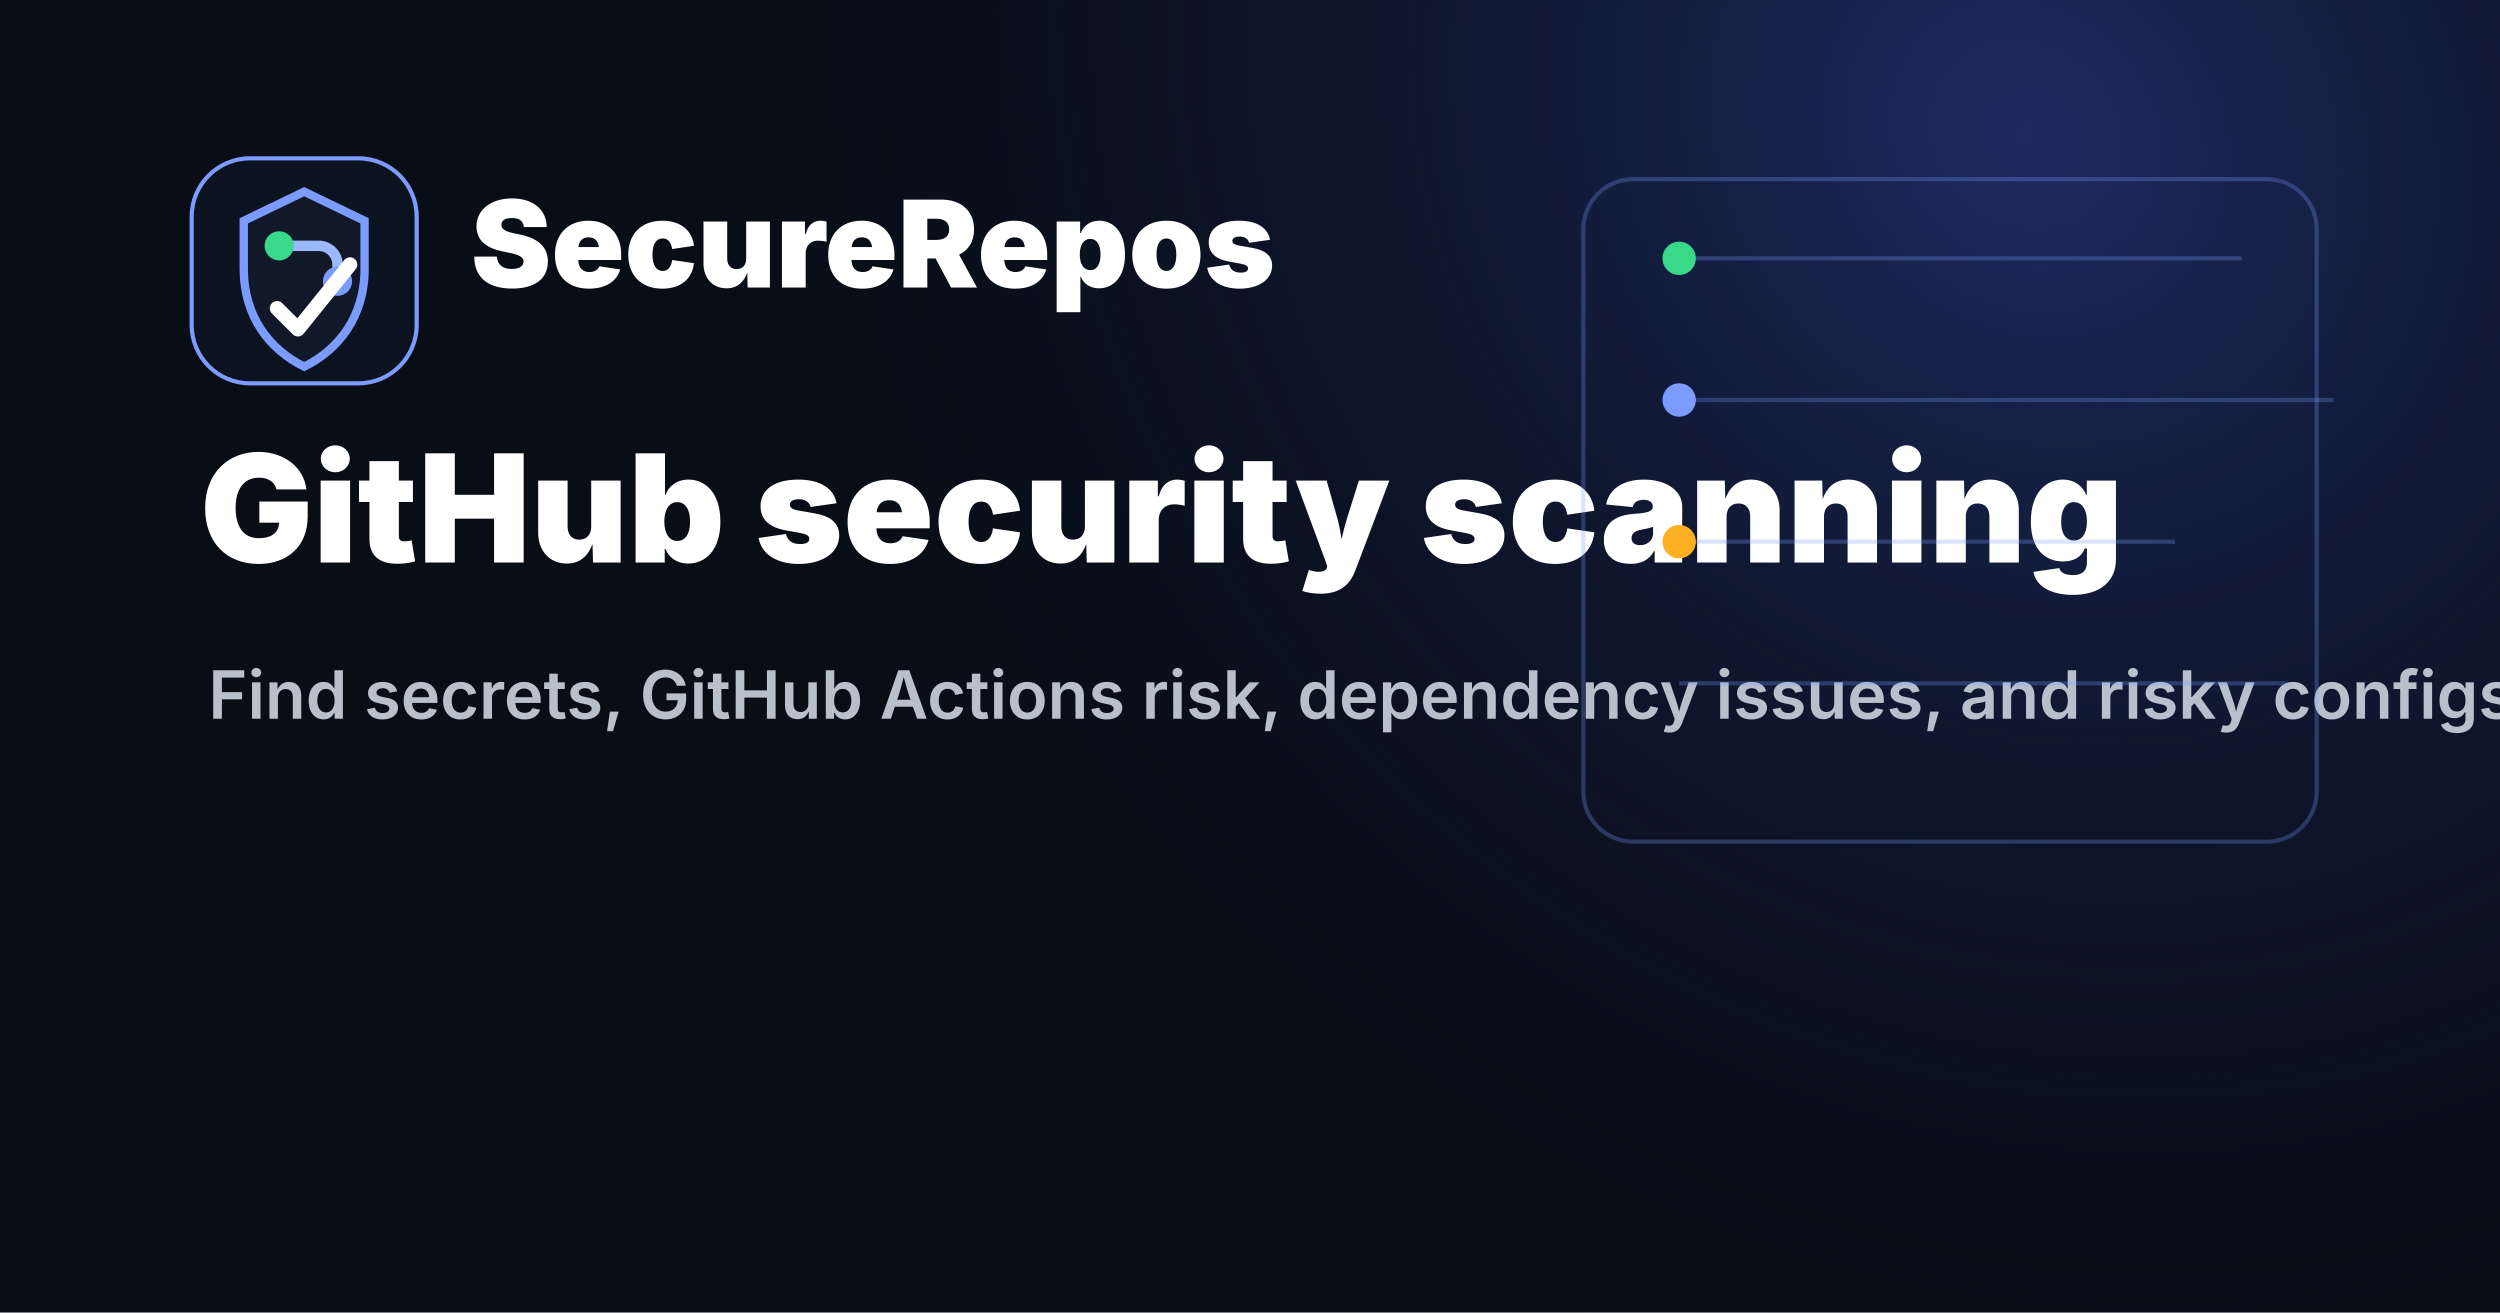
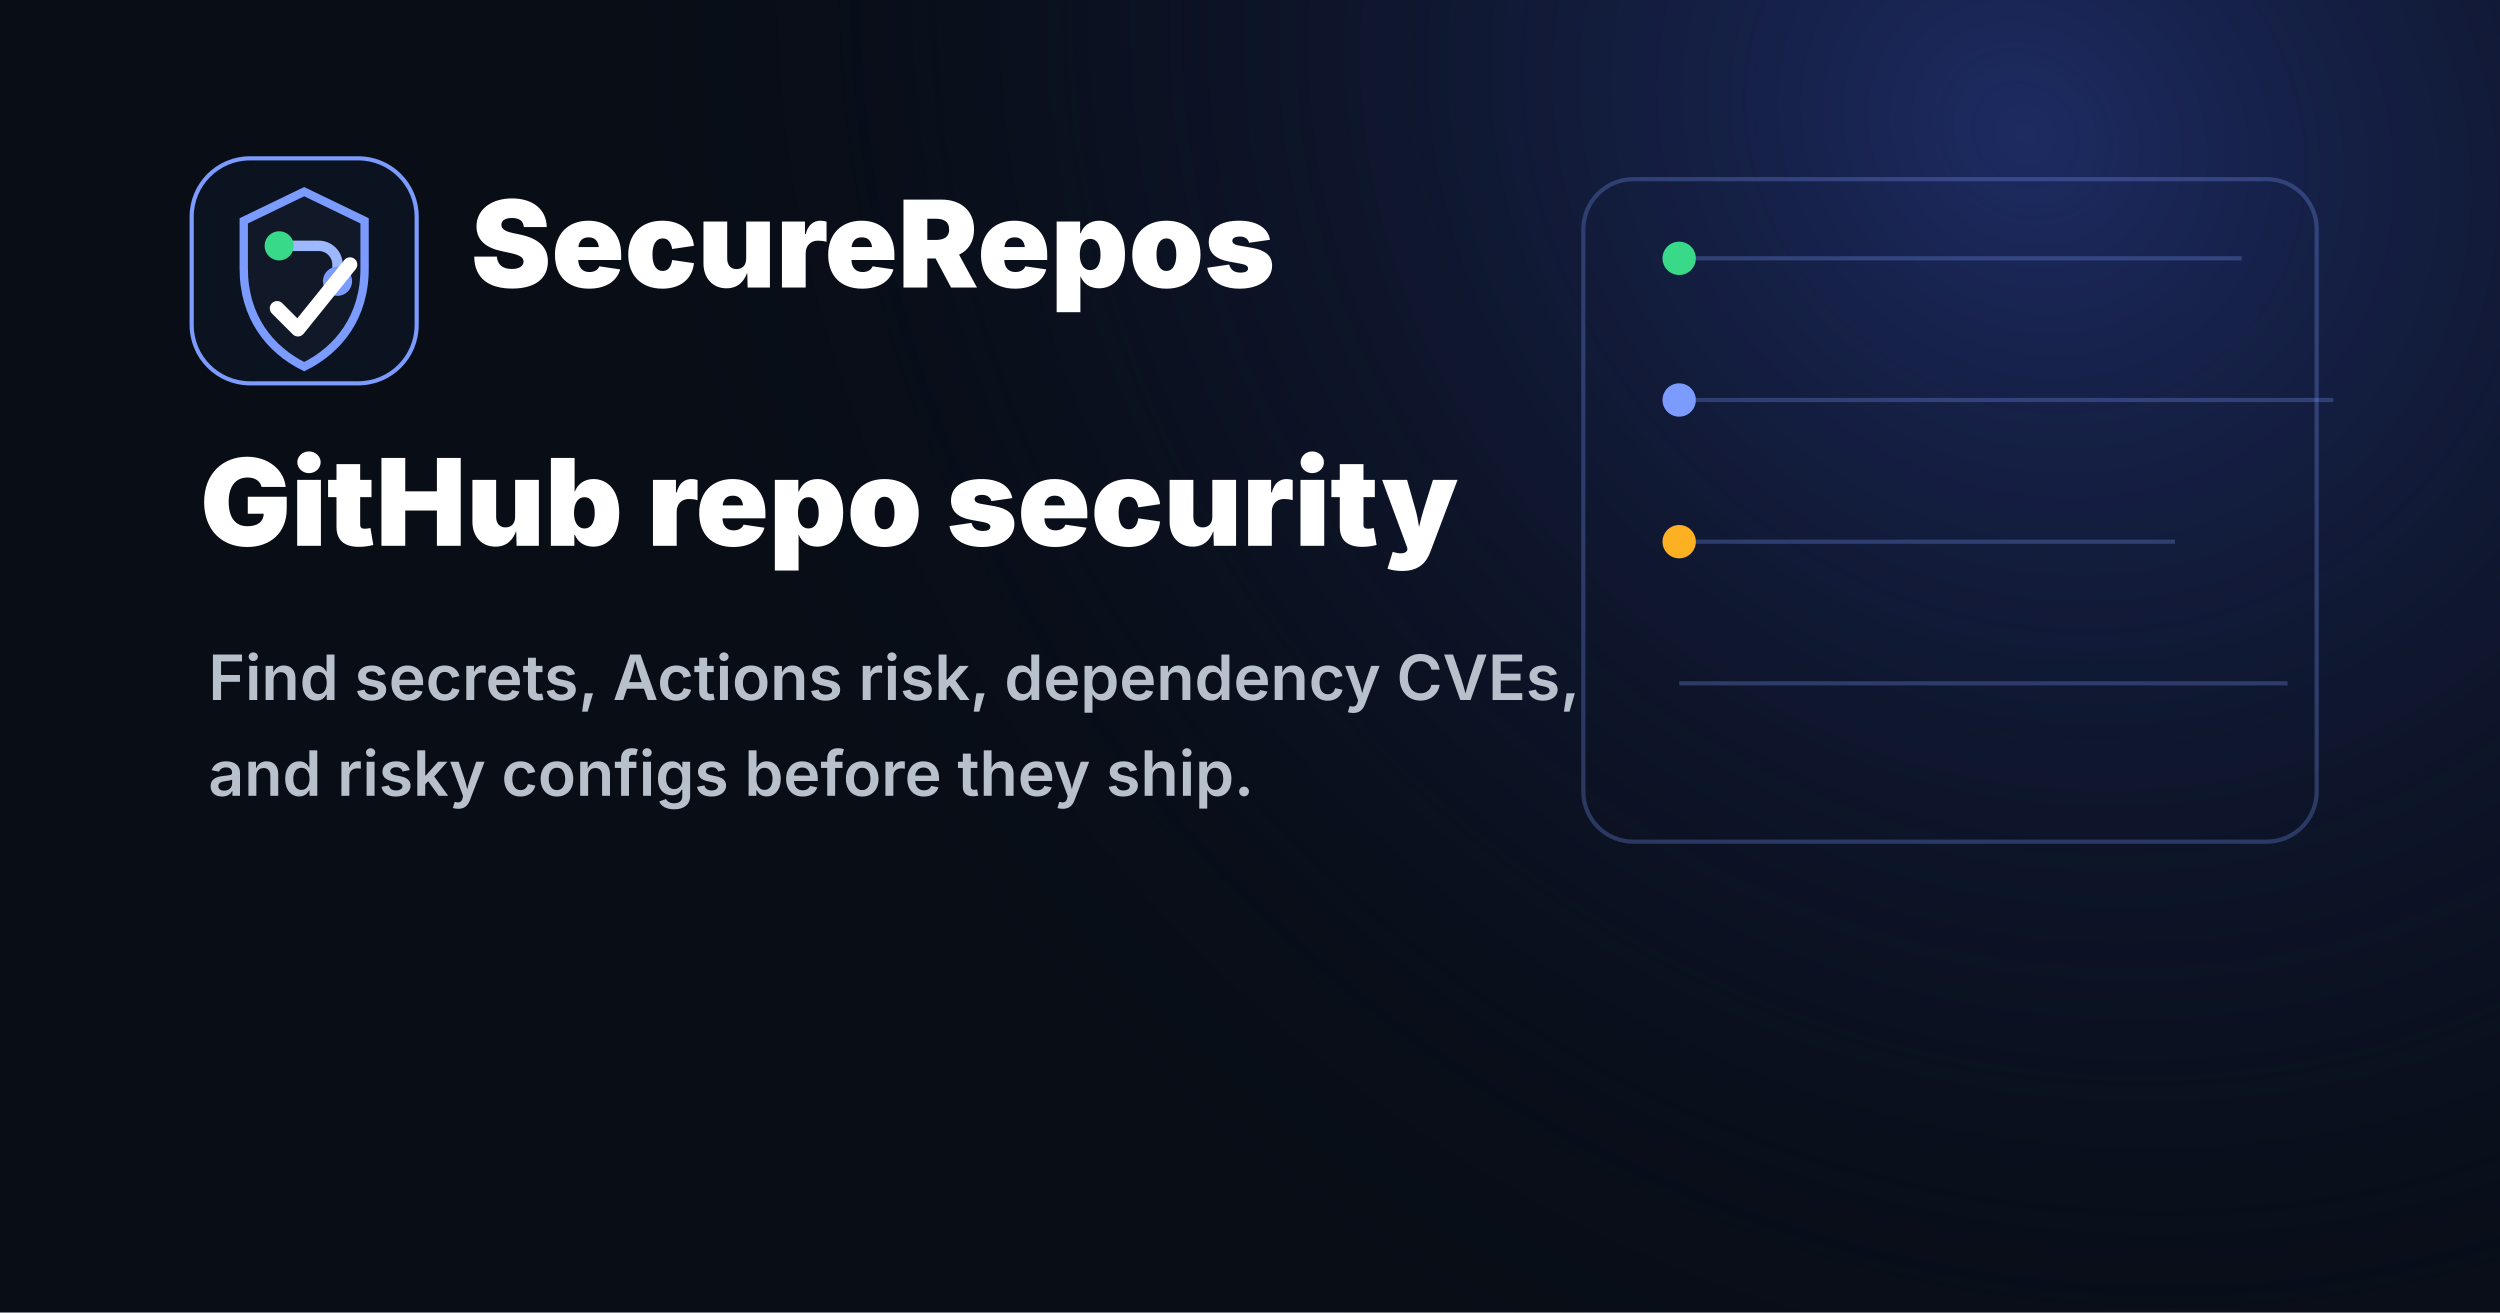
<svg xmlns="http://www.w3.org/2000/svg" width="1200" height="630" viewBox="0 0 1200 630" role="img" aria-label="SecureRepos GitHub security scanning">
  <rect width="1200" height="630" fill="#080D16" />
  <path d="M0 0h1200v630H0z" fill="url(#bg)" />
  <g transform="translate(92 76)">
    <rect width="108" height="108" rx="28" fill="#0B1220" stroke="#7C9BFF" stroke-width="2" />
    <path d="M54 16 83 30v23c0 23-12.4 38.8-29 47-16.6-8.2-29-24-29-47V30l29-14Z" fill="#111827" stroke="#7C9BFF" stroke-width="4" />
    <path d="M43 42h18a9 9 0 0 1 9 9v8" fill="none" stroke="#9CB9FF" stroke-width="5" stroke-linecap="round" />
    <circle cx="42" cy="42" r="7" fill="#39D98A" />
    <circle cx="70" cy="59" r="7" fill="#7C9BFF" />
    <path d="m41 72 10 10 25-31" fill="none" stroke="#FFFFFF" stroke-width="7" stroke-linecap="round" stroke-linejoin="round" />
  </g>
  <text x="226" y="138" fill="#FFFFFF" font-family="Inter, Arial, sans-serif" font-size="58" font-weight="850">SecureRepos</text>
-   <text x="96" y="270" fill="#FFFFFF" font-family="Inter, Arial, sans-serif" font-size="72" font-weight="850">GitHub security scanning</text>
-   <text x="100" y="345" fill="#B8C0CC" font-family="Inter, Arial, sans-serif" font-size="32" font-weight="600">Find secrets, GitHub Actions risk, dependency issues, and risky configs before they ship.</text>
+   <text x="96" y="262" fill="#FFFFFF" font-family="Inter, Arial, sans-serif" font-size="58" font-weight="850">GitHub repo security</text>
+   <text x="100" y="336" fill="#B8C0CC" font-family="Inter, Arial, sans-serif" font-size="30" font-weight="600">Find secrets, Actions risk, dependency CVEs,</text>
+   <text x="100" y="382" fill="#B8C0CC" font-family="Inter, Arial, sans-serif" font-size="30" font-weight="600">and risky configs before they ship.</text>
  <g fill="none" stroke="#7C9BFF" stroke-opacity=".28" stroke-width="2">
    <path d="M806 124h270M806 192h314M806 260h238M806 328h292" />
    <rect x="760" y="86" width="352" height="318" rx="24" />
    <circle cx="806" cy="124" r="8" fill="#39D98A" stroke="none" />
    <circle cx="806" cy="192" r="8" fill="#7C9BFF" stroke="none" />
    <circle cx="806" cy="260" r="8" fill="#FDB022" stroke="none" />
  </g>
  <defs>
    <radialGradient id="bg" cx="0" cy="0" r="1" gradientUnits="userSpaceOnUse" gradientTransform="translate(980 64) rotate(130) scale(660 740)">
      <stop stop-color="#1D2B62" />
      <stop offset="1" stop-color="#080D16" stop-opacity="0" />
    </radialGradient>
  </defs>
</svg>
